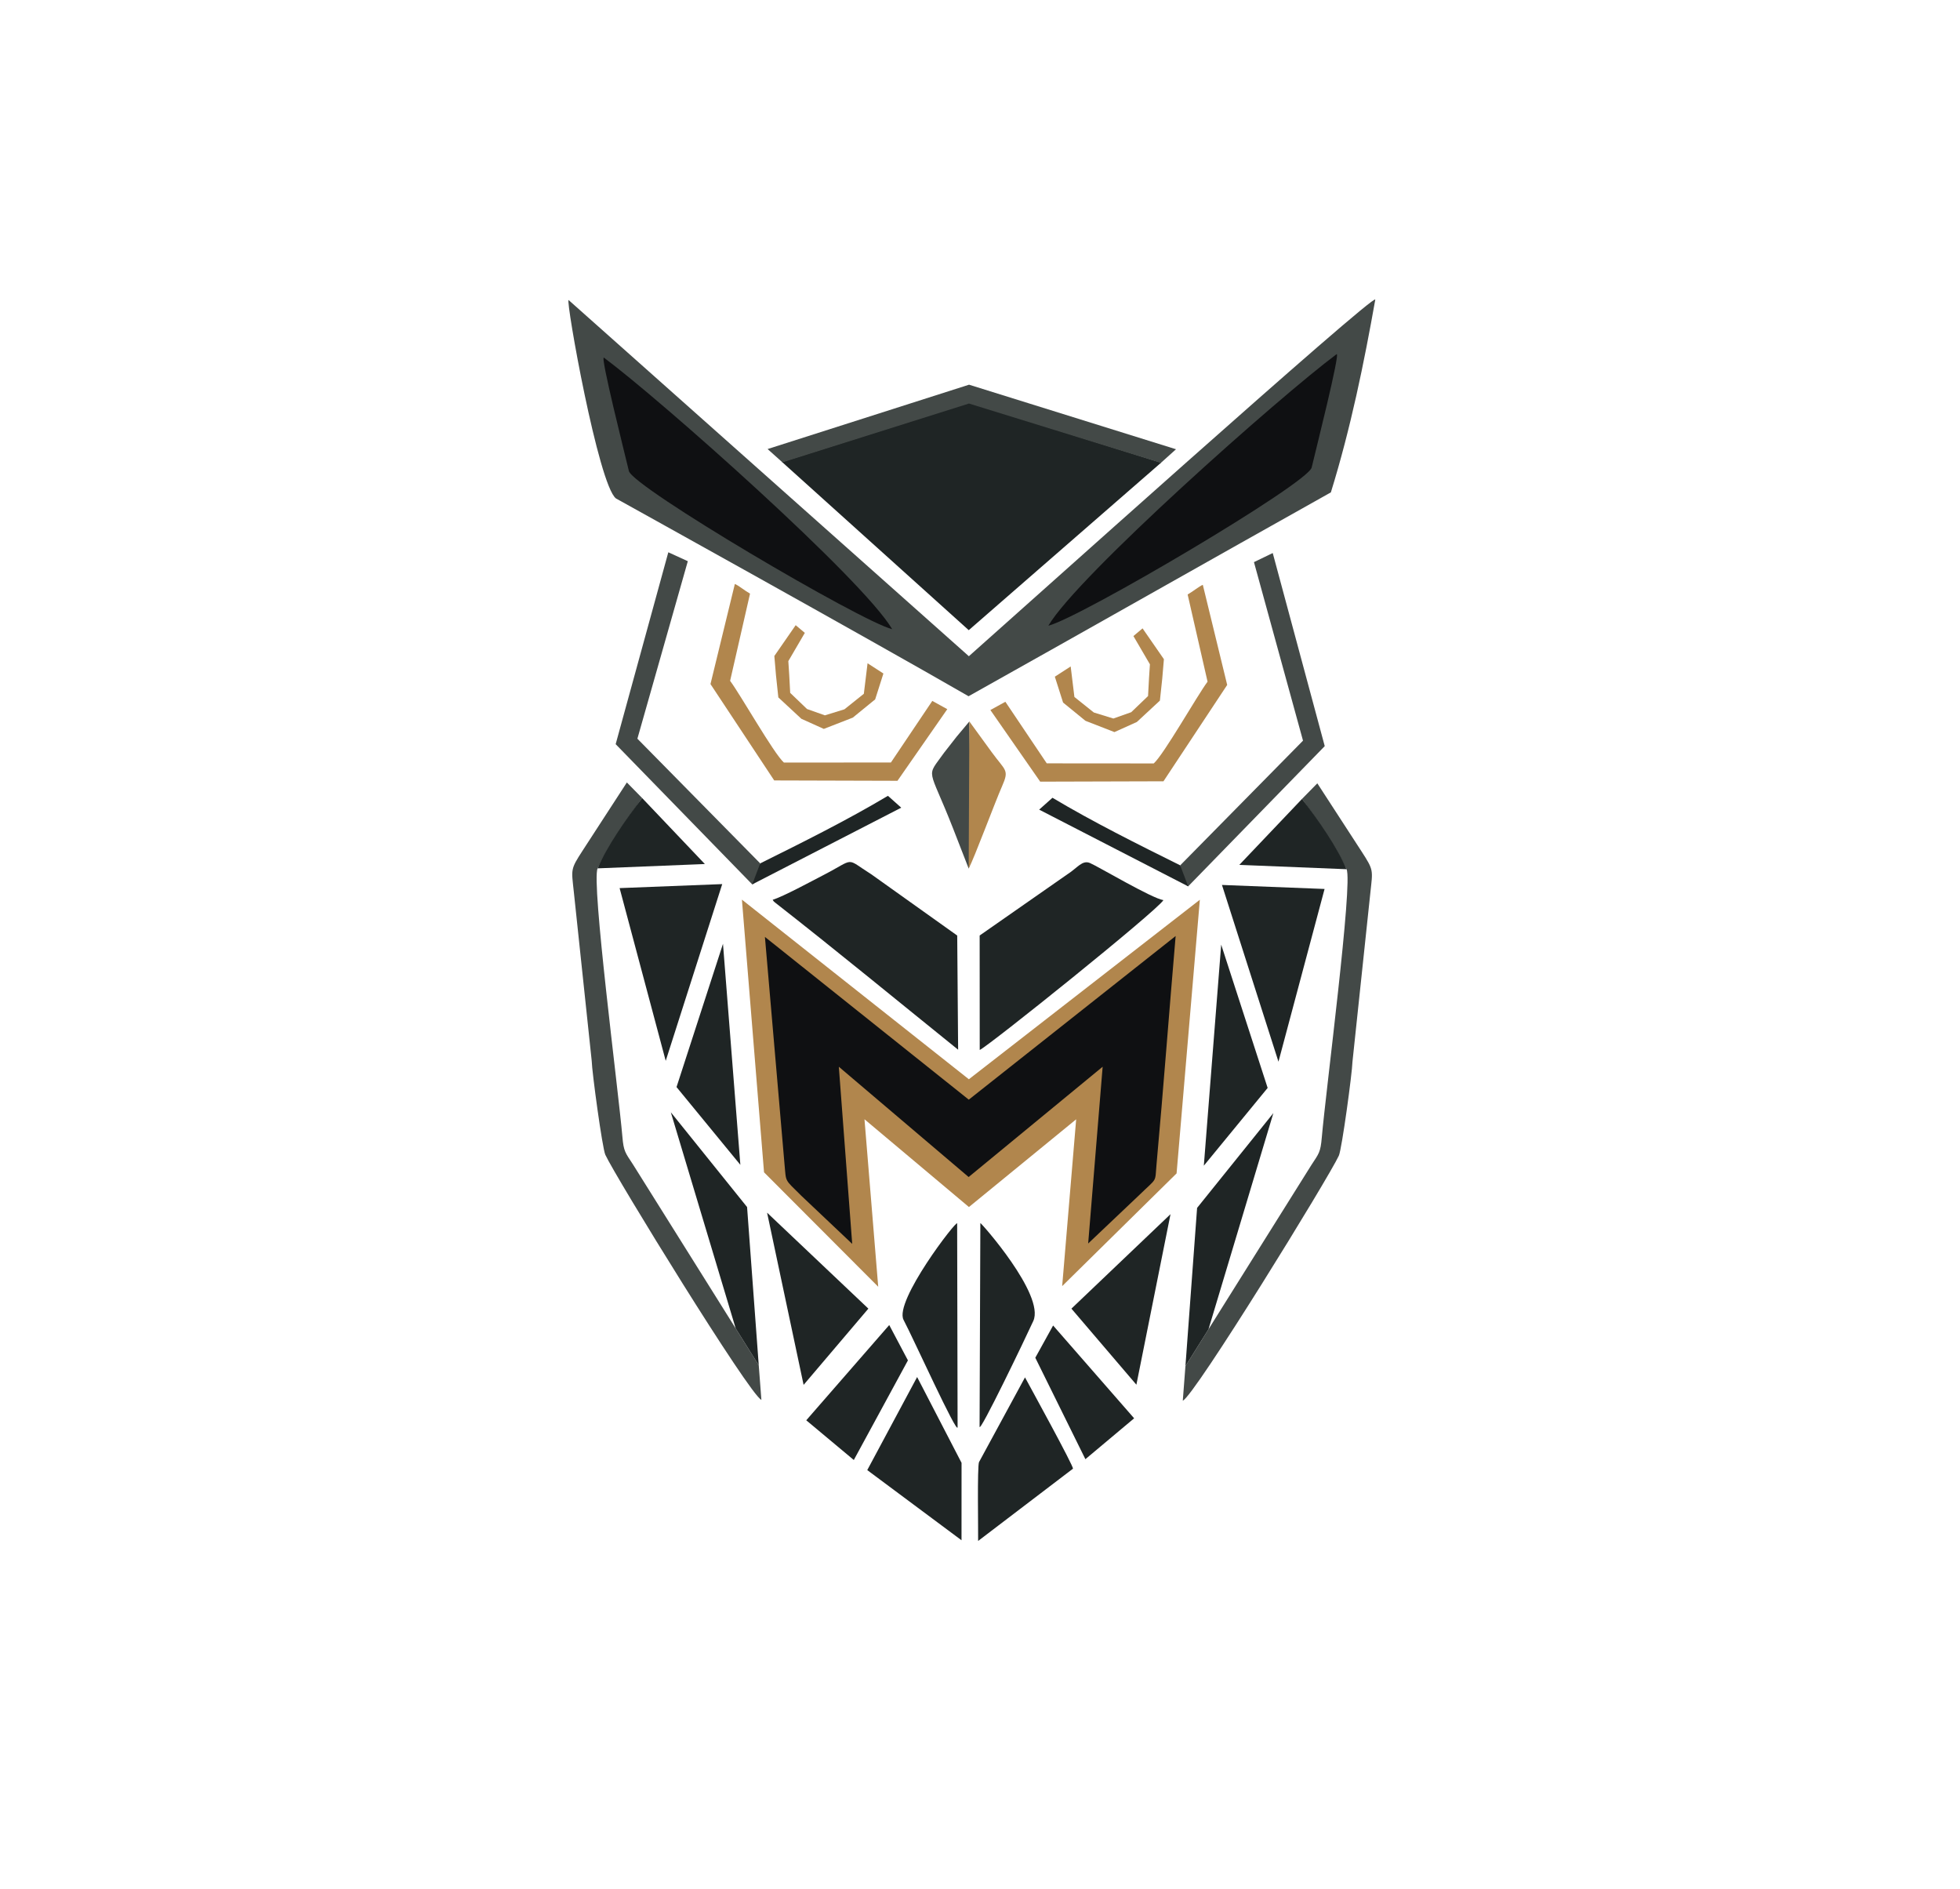
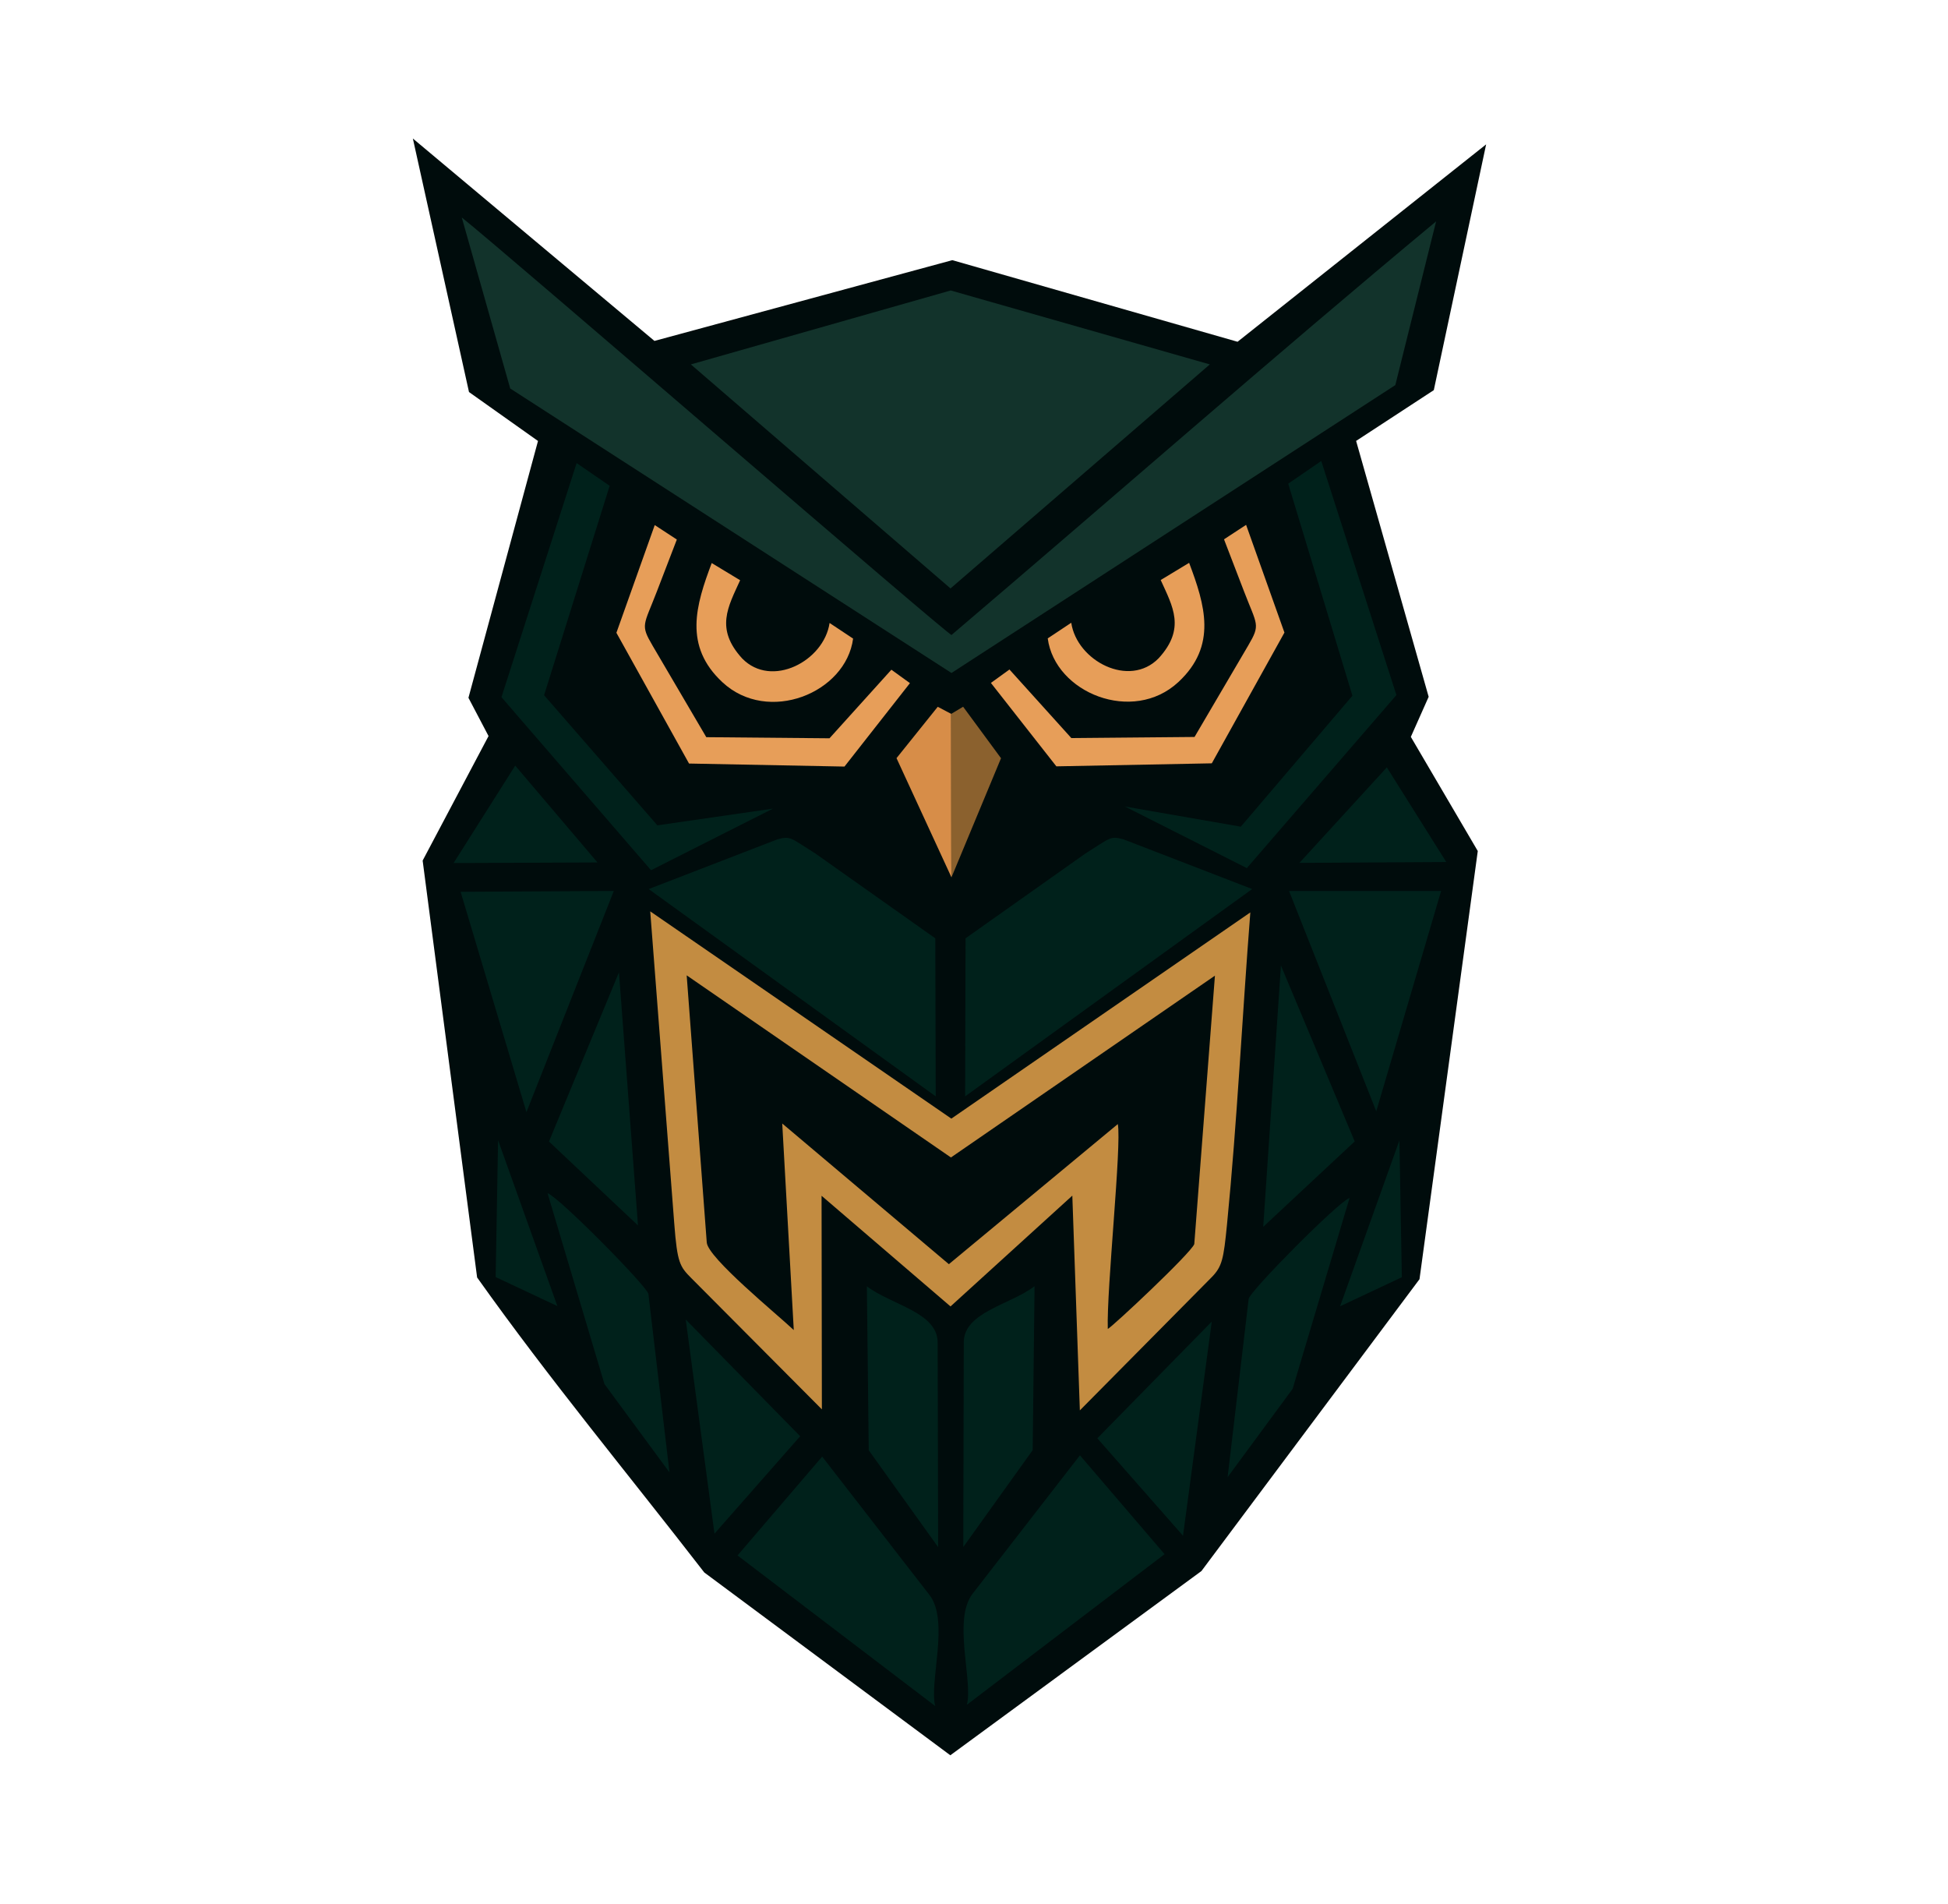
- <svg xmlns="http://www.w3.org/2000/svg" xml:space="preserve" width="164mm" height="158mm" version="1.0" style="shape-rendering:geometricPrecision; text-rendering:geometricPrecision; image-rendering:optimizeQuality; fill-rule:evenodd; clip-rule:evenodd" viewBox="0 0 16400 15800">
+ <svg xmlns="http://www.w3.org/2000/svg" xml:space="preserve" width="152.5mm" height="149mm" version="1.0" style="shape-rendering:geometricPrecision; text-rendering:geometricPrecision; image-rendering:optimizeQuality; fill-rule:evenodd; clip-rule:evenodd" viewBox="0 0 15250 14900">
  <defs>
    <style type="text/css">
   
-     .fil2 {fill:#0F1012}
-     .fil3 {fill:#1F2525}
-     .fil5 {fill:#1F2525}
-     .fil1 {fill:#434947}
-     .fil4 {fill:#B1864D}
-     .fil0 {fill:#B1864D}
+     .fil0 {fill:none}
+     .fil1 {fill:#000C0C}
+     .fil4 {fill:#00211B}
+     .fil3 {fill:#12332B}
+     .fil7 {fill:#8B612E}
+     .fil2 {fill:#C38C41}
+     .fil6 {fill:#D78D48}
+     .fil5 {fill:#E79E59}
   
  </style>
  </defs>
  <g id="Camada_x0020_1">
-     <polygon class="fil0" points="7348.32,10764.75 7233.45,9363.52 8107.36,10097.78 9004.68,9363.94 8887.58,10759.51 9844.91,9816.39 10039.51,7527.19 8106.78,9028.83 6207.88,7526.16 6392.89,9807.34 " />
-     <path class="fil1" d="M5153.95 4169.94c0,0 2108.39,1168.93 2950.34,1654.64 1014.84,-568.09 2016.75,-1137.37 3031.59,-1705.46 166.57,-537.97 278,-1085.47 371.51,-1612.26 13.73,-77.37 -3067.34,2689.29 -3400.53,2983.01l-3349.37 -2979.95c-24.54,5.05 249.29,1546.38 396.46,1660.02z" />
-     <path class="fil2" d="M6400.33 7838l163.84 1900.17c15.17,156.77 -4.3,121.07 141.65,266.12l424.91 401.88 -111.96 -1481.98 1086.19 922.59 1121.33 -922.73 -121.22 1478.9 425.65 -403.58c158.05,-154.08 131.78,-98.06 146.72,-262.41 57.66,-634.07 105.03,-1271.56 159.59,-1906.36l-1730.92 1368.94 -1705.78 -1361.54z" />
-     <polygon class="fil3" points="6543.47,3864.71 8105.89,5271.97 9715.48,3870.43 8109.64,3368.59 " />
-     <path class="fil2" d="M7465.17 5263.71c-242.43,-415.67 -1941.97,-1922.57 -2411.36,-2271.27 -35.8,-26.59 176.57,814.02 208.29,947.92 31.72,133.9 1937.23,1257.06 2203.07,1323.35z" />
-     <path class="fil3" d="M8197.16 7826.27l0.56 957.53c74.3,-32.66 1476.74,-1158.12 1537.08,-1253.43 -97.98,-14.79 -546.9,-281.95 -614.69,-310.51 -65.07,-27.42 -105.29,41.53 -189.55,94.73l-733.4 511.68z" />
-     <path class="fil3" d="M6465.21 7527.33c14.59,21.87 1.47,4.92 17.79,21.47 510.19,398.55 1027.21,824.32 1533.98,1232.91l-7.6 -955.14 -719.04 -512.45c-224.34,-141.23 -126.21,-134.72 -403.22,8.09 -94.44,48.69 -335.61,179.28 -421.91,205.12z" />
-     <path class="fil1" d="M6370.87 11711.02l-22.17 -289.8 -1053.52 -1681.51c-63.48,-96.97 -76.88,-107.11 -87.4,-229.97 -33.03,-385.69 -261.81,-2133.2 -207.28,-2245.22 99.23,-203.83 231.17,-391.31 372.58,-588.24l-127.94 -130.29 -368.94 568.06c-105.21,161.99 -95.15,155.51 -74.66,348.97l149.46 1411.56c2.23,93.6 88.78,731.09 114,786.23 82.66,180.76 1208.67,2010.9 1305.87,2050.21z" />
-     <polygon class="fil3" points="5570.28,8874.86 6043.08,7396.2 5184.47,7429.77 " />
-     <path class="fil4" d="M6478.06 6529.02l1031.45 2.95 416.79 -599.2 -125.47 -69 -346.19 515.09 -895.22 0.69c-85.03,-75.54 -360.21,-562.38 -450.3,-683.92l166.67 -729.39c-44.85,-25.32 -96.34,-68.7 -127.03,-80.87l-203.95 837.43 533.25 806.22z" />
-     <path class="fil3" d="M8184.31 12891.36l793.39 -604.48c11.14,-12.69 -362.54,-691.91 -401.16,-763.95l-384.82 708.89c-15.54,37.02 -5.9,585.09 -7.41,659.54z" />
-     <polygon class="fil3" points="7256.63,12298.52 8045.33,12885.59 8045.65,12238 7673.91,11519.99 " />
-     <path class="fil3" d="M6155.71 11113.18c64.33,102.68 128.66,205.36 192.99,308.04l-97.65 -1323.36 -638.09 -792.89c180.92,602.74 361.83,1205.47 542.75,1808.21z" />
-     <polygon class="fil1" points="6546.94,3867.82 8107.78,3375.94 9713.37,3872.28 9840.01,3758.34 8108.34,3218.26 6422.75,3756.65 " />
-     <path class="fil1" d="M6294.2 7398.71c49.25,-22.62 66.21,-125.72 66.64,-175.83l-1027.56 -1043.03 421.91 -1484.97 -163.14 -74.6 -440.55 1605.29 1142.7 1173.14z" />
-     <polygon class="fil3" points="8964.94,10947.8 9508.53,11584.28 9794.09,10157.62 " />
-     <polygon class="fil3" points="6724.04,11585.66 7265.97,10947.8 6418.41,10144.94 " />
-     <polygon class="fil3" points="5660.75,9094.24 6194.78,9744.81 6049.48,7895.69 " />
-     <path class="fil3" d="M8012.52 11939.37l-3.68 -1704.26c-0.08,-36.83 -530.17,652.17 -448.33,806.92 81.84,154.75 452.17,972.96 452.01,897.34z" />
-     <path class="fil3" d="M8196.46 11935.83c-0.22,58.66 387.31,-748.18 449.57,-884.86 99.64,-218.75 -443.01,-828.69 -443.04,-819.02l-6.53 1703.88z" />
-     <polygon class="fil3" points="6746.23,11881.89 7144.1,12214.11 7596.95,11380.67 7440.55,11085.03 " />
-     <polygon class="fil3" points="9081.87,12207.28 9489.73,11865.27 8811.77,11088.93 8662.7,11358.7 " />
-     <path class="fil3" d="M5000.5 7264.52l897.3 -36.21c-174.92,-184 -349.83,-368 -524.75,-552 -134.07,173.76 -296.36,407.67 -372.55,588.21z" />
-     <path class="fil5" d="M6360.84 7222.88l-66.64 175.83 1246.77 -641.81 -111.31 -99.21c-340.71,203.26 -711.97,388.07 -1068.82,565.19z" />
-     <polygon class="fil4" points="9483.71,5321.16 9560.18,5256.78 9738.75,5514.63 9724.93,5677.48 9705.33,5861.04 9512.44,6040.01 9324.83,6124.53 9082.4,6030.19 8895.13,5877.46 8826.17,5661.04 8958.74,5575.36 8989.92,5830.75 9152.59,5960.65 9315.91,6011.03 9465.29,5958.11 9606.15,5823.02 9614.13,5674.16 9621.79,5557.49 " />
-     <path class="fil1" d="M8128.84 7194.23l-17.73 -1158.63 -106.82 127.48 -105.2 134.53c-153.7,217.34 -132.58,100.36 76.39,635l129.85 333.47 23.51 -71.85z" />
-     <path class="fil4" d="M8105.33 7266.08c47.55,-89.36 217.87,-549.14 279.54,-689.18 61.57,-139.8 28.29,-126.23 -86.95,-284.54l-186.81 -256.76 -5.78 1230.48z" />
-     <path class="fil2" d="M8772.03 5234.57c242.43,-415.67 1941.97,-1922.57 2411.36,-2271.27 35.8,-26.59 -176.57,814.02 -208.29,947.92 -31.72,133.9 -1937.23,1257.06 -2203.07,1323.35z" />
-     <polygon class="fil4" points="6734.25,5294.57 6657.78,5230.19 6479.21,5488.04 6493.03,5650.89 6512.63,5834.45 6705.52,6013.42 6893.13,6097.94 7135.56,6003.6 7322.83,5850.87 7391.79,5634.45 7259.22,5548.77 7228.04,5804.16 7065.37,5934.06 6902.05,5984.44 6752.67,5931.52 6611.81,5796.43 6603.83,5647.57 6596.17,5530.9 " />
-     <path class="fil1" d="M9941.82 7415.06c-49.25,-22.62 -66.21,-125.72 -66.64,-175.83l1027.56 -1043.03 -410.4 -1493.61 157.09 -75.97 435.09 1615.3 -1142.7 1173.14z" />
-     <path class="fil5" d="M9875.18 7239.23l66.64 175.83 -1246.77 -641.81 111.31 -99.21c340.71,203.26 711.97,388.07 1068.82,565.19z" />
-     <path class="fil1" d="M9896.77 11718.17l22.17 -289.8 1053.52 -1681.51c63.48,-96.97 76.88,-107.11 87.4,-229.97 33.03,-385.69 261.81,-2133.2 207.28,-2245.22 -99.23,-203.83 -231.17,-391.31 -372.58,-588.24l127.94 -130.29 368.94 568.06c105.21,161.99 95.15,155.51 74.66,348.97l-149.46 1411.56c-2.23,93.6 -88.78,731.09 -114,786.23 -82.66,180.76 -1208.67,2010.9 -1305.87,2050.21z" />
-     <polygon class="fil3" points="10697.36,8882.01 10224.56,7403.35 11083.17,7436.92 " />
-     <path class="fil3" d="M10111.93 11120.33c-64.33,102.68 -128.66,205.36 -192.99,308.04l97.65 -1323.36 638.09 -792.89c-180.92,602.74 -361.83,1205.47 -542.75,1808.21z" />
-     <polygon class="fil3" points="10606.89,9101.39 10072.86,9751.96 10218.16,7902.84 " />
-     <path class="fil3" d="M11267.14 7271.67l-897.3 -36.21c174.92,-184 349.83,-368 524.75,-552 134.07,173.76 296.36,407.67 372.55,588.21z" />
-     <path class="fil4" d="M9735.1 6536.22l-1031.45 2.95 -416.79 -599.2 125.47 -69 346.19 515.09 895.22 0.69c85.03,-75.54 360.21,-562.38 450.3,-683.92l-166.67 -729.39c44.85,-25.32 96.34,-68.7 127.03,-80.87l203.95 837.43 -533.25 806.22z" />
+     <polygon class="fil0" points="-43.02,14931.95 15233.32,14931.95 15233.32,-33.05 -43.02,-33.05 " />
+     <g id="_1574369119776">
+       <path class="fil1" d="M3667.24 5461.49l157.31 299.51 -515.85 974.6 426.43 3262.97c571.87,804.47 1174.4,1528.25 1778.34,2308.87l1926.2 1430.84 1965.88 -1442.03 1707.08 -2284.17 456.2 -3351.21 -524.04 -893.45 139.57 -313.7 -567.97 -2002.71 608.23 -397.47 409.66 -1923.6 -1946.01 1545 -2233.15 -638.7 -2331.71 632.09 -1891.35 -1584.28 439.49 1984.41 540.2 382.97 -544.51 2010.06z" />
+       <g>
+         <path class="fil2" d="M6434.11 11030.83l-1021.35 -1026.31c-90.44,-90.88 -110.5,-118.72 -134.03,-424.44l-188.39 -2447.09 2357.32 1622.25 2340.64 -1614c-64.66,826.48 -102.23,1624.94 -182.6,2442.05 -26.71,271.65 -38.05,330.43 -121.9,415.14l-1030.12 1040.45 -58.95 -1680.84 -953.63 867.19 -1009.47 -866.17 2.48 1671.77z" />
+         <polygon class="fil3" points="5408.41,2852.19 7441.1,4605.56 9471.19,2852.19 7442.71,2273.43 " />
+         <path class="fil1" d="M6214.11 10410.11l-90.33 -1616.61 1304.47 1101 1322.61 -1096.57c31.23,165.1 -88.61,1289.64 -78.51,1603.48 33.06,-14.06 651.23,-593.13 677.1,-664.11l161.69 -2101.04 -2066.78 1423.04 -2068.67 -1425.48 157.17 2090.84c9.03,120.21 548.09,560.18 681.25,685.45z" />
+         <path class="fil3" d="M7448.68 5267.33l3474.61 -2253.21 319.34 -1281.39c-1277.91,1061.98 -2527.57,2160.19 -3793.46,3236.99 -15.58,13.25 -3506.05,-3007.33 -3834.19,-3267.55l379.26 1338.52 3454.44 2226.64z" />
+         <polygon class="fil4" points="5096.59,6810.98 6051.13,6328.98 5146.32,6459.82 4259.35,5441.32 4772.82,3802.22 4514.02,3624.63 3925.69,5456.65 " />
+         <path class="fil4" d="M5773.79 12174.33l1548.2 1179.05c-51.2,-179.93 113.25,-665.07 -45.38,-869.58l-840.25 -1083.31 -662.57 773.84z" />
+         <polygon class="fil4" points="4121.29,8704.45 4805.2,6973.47 3605.97,6980.01 " />
+         <polygon class="fil4" points="10774.11,8698.05 11281.83,6973.47 10091.57,6973.74 " />
+         <path class="fil4" d="M7344.27 12109.05l-3.83 -1601.75c-0.57,-237.57 -365.31,-294.3 -554.13,-439.69l14.62 1283.21 543.34 758.23z" />
+         <path class="fil5" d="M6611.03 5999.77l512.49 -652.97 -145.31 -105.01 -484.43 536.66 -964.47 -8.67 -420.36 -716.09c-97.55,-166.18 -69.62,-156.43 33.09,-423.59l156.56 -407.25 -172.95 -113.15 -300.13 843.07 568.67 1023.35 1216.84 23.65z" />
+         <path class="fil4" d="M5241.04 11523.97l-164.93 -1395.7c-6.75,-57.14 -699.1,-757.78 -789.86,-789.59l445.72 1494.04 509.07 691.25z" />
+         <polygon class="fil4" points="9889.18,9602.24 10605.39,8933.77 10027.89,7557.47 " />
+         <polygon class="fil4" points="4297.67,8934.58 4994.51,9591.46 4845.57,7610.36 " />
+         <polygon class="fil4" points="5593.37,12003.74 6264.17,11241.12 5368.27,10327.59 " />
+         <path class="fil5" d="M6678.55 4998.23l-184.1 -122.36c-43.9,297.88 -454.04,514.02 -684.29,277.8 -212.82,-232.74 -110.72,-403.43 -15.97,-612.23l-222.5 -134.51c-123.92,328.82 -222.03,648.68 84.07,933.08 356.59,331.31 966.47,84.66 1022.79,-341.78z" />
+         <polygon class="fil4" points="3551,6754.83 4677.34,6750.28 4033.46,5992.32 " />
+         <polygon class="fil4" points="10172.6,6753.59 11322.33,6746.98 10856.97,6006.2 " />
+         <polygon class="fil6" points="7446.54,5587.41 7341.24,5531.88 7018.43,5933.95 7448.67,6867.01 " />
+         <path class="fil7" d="M7446.54 5587.41c0.89,92.98 -4.72,1073.32 2.13,1279.6l387.88 -932.53 -296.64 -402.95 -93.37 55.88z" />
+         <polygon class="fil4" points="4363.47,10222.56 3899.21,8924.24 3880.24,9995.4 " />
+         <polygon class="fil4" points="9760.94,6794.45 8806.41,6312.45 9713.81,6470.32 10587.52,5445.12 10084.72,3785.7 10343.51,3608.1 10931.85,5440.12 " />
+         <path class="fil5" d="M8269.77 5998.07l-512.48 -652.97 145.31 -105.01 484.43 536.67 964.47 -8.68 420.36 -716.09c97.55,-166.18 69.61,-156.43 -33.09,-423.58l-156.56 -407.26 172.95 -113.15 300.13 843.07 -568.67 1023.36 -1216.85 23.64z" />
+         <path class="fil5" d="M8202.26 4996.53l184.1 -122.35c43.9,297.88 454.04,514.01 684.29,277.79 212.82,-232.74 110.72,-403.43 15.97,-612.22l222.5 -134.52c123.91,328.83 222.03,648.68 -84.07,933.08 -356.59,331.32 -966.47,84.67 -1022.79,-341.78z" />
+         <polygon class="fil4" points="10491.12,10223.87 10955.38,8925.55 10974.36,9996.71 " />
+         <path class="fil4" d="M5078.23 6958.6l2247.12 1622.6 -3.35 -1237.05 -937.41 -662.99c-198.1,-124.71 -194.93,-139.92 -298.22,-111.89l-1008.14 389.33z" />
+         <path class="fil4" d="M9802.68 6958.37l-2247.12 1622.6 3.35 -1237.05 937.41 -662.99c198.1,-124.71 194.93,-139.92 298.22,-111.89l1008.14 389.33z" />
+         <path class="fil4" d="M7541.1 12108.23l3.83 -1601.75c0.57,-237.57 365.31,-294.3 554.13,-439.68l-14.62 1283.2 -543.34 758.23z" />
+         <path class="fil4" d="M9116.9 12164.25l-1548.19 1179.05c51.19,-179.93 -113.26,-665.07 45.37,-869.59l840.25 -1083.3 662.57 773.84z" />
+         <path class="fil4" d="M9610.38 11561.43l164.93 -1395.7c6.75,-57.14 699.1,-757.79 789.86,-789.6l-445.72 1494.04 -509.07 691.26z" />
+         <polygon class="fil4" points="9261.28,12020.02 8590.48,11257.39 9486.38,10343.87 " />
+       </g>
+     </g>
  </g>
</svg>
